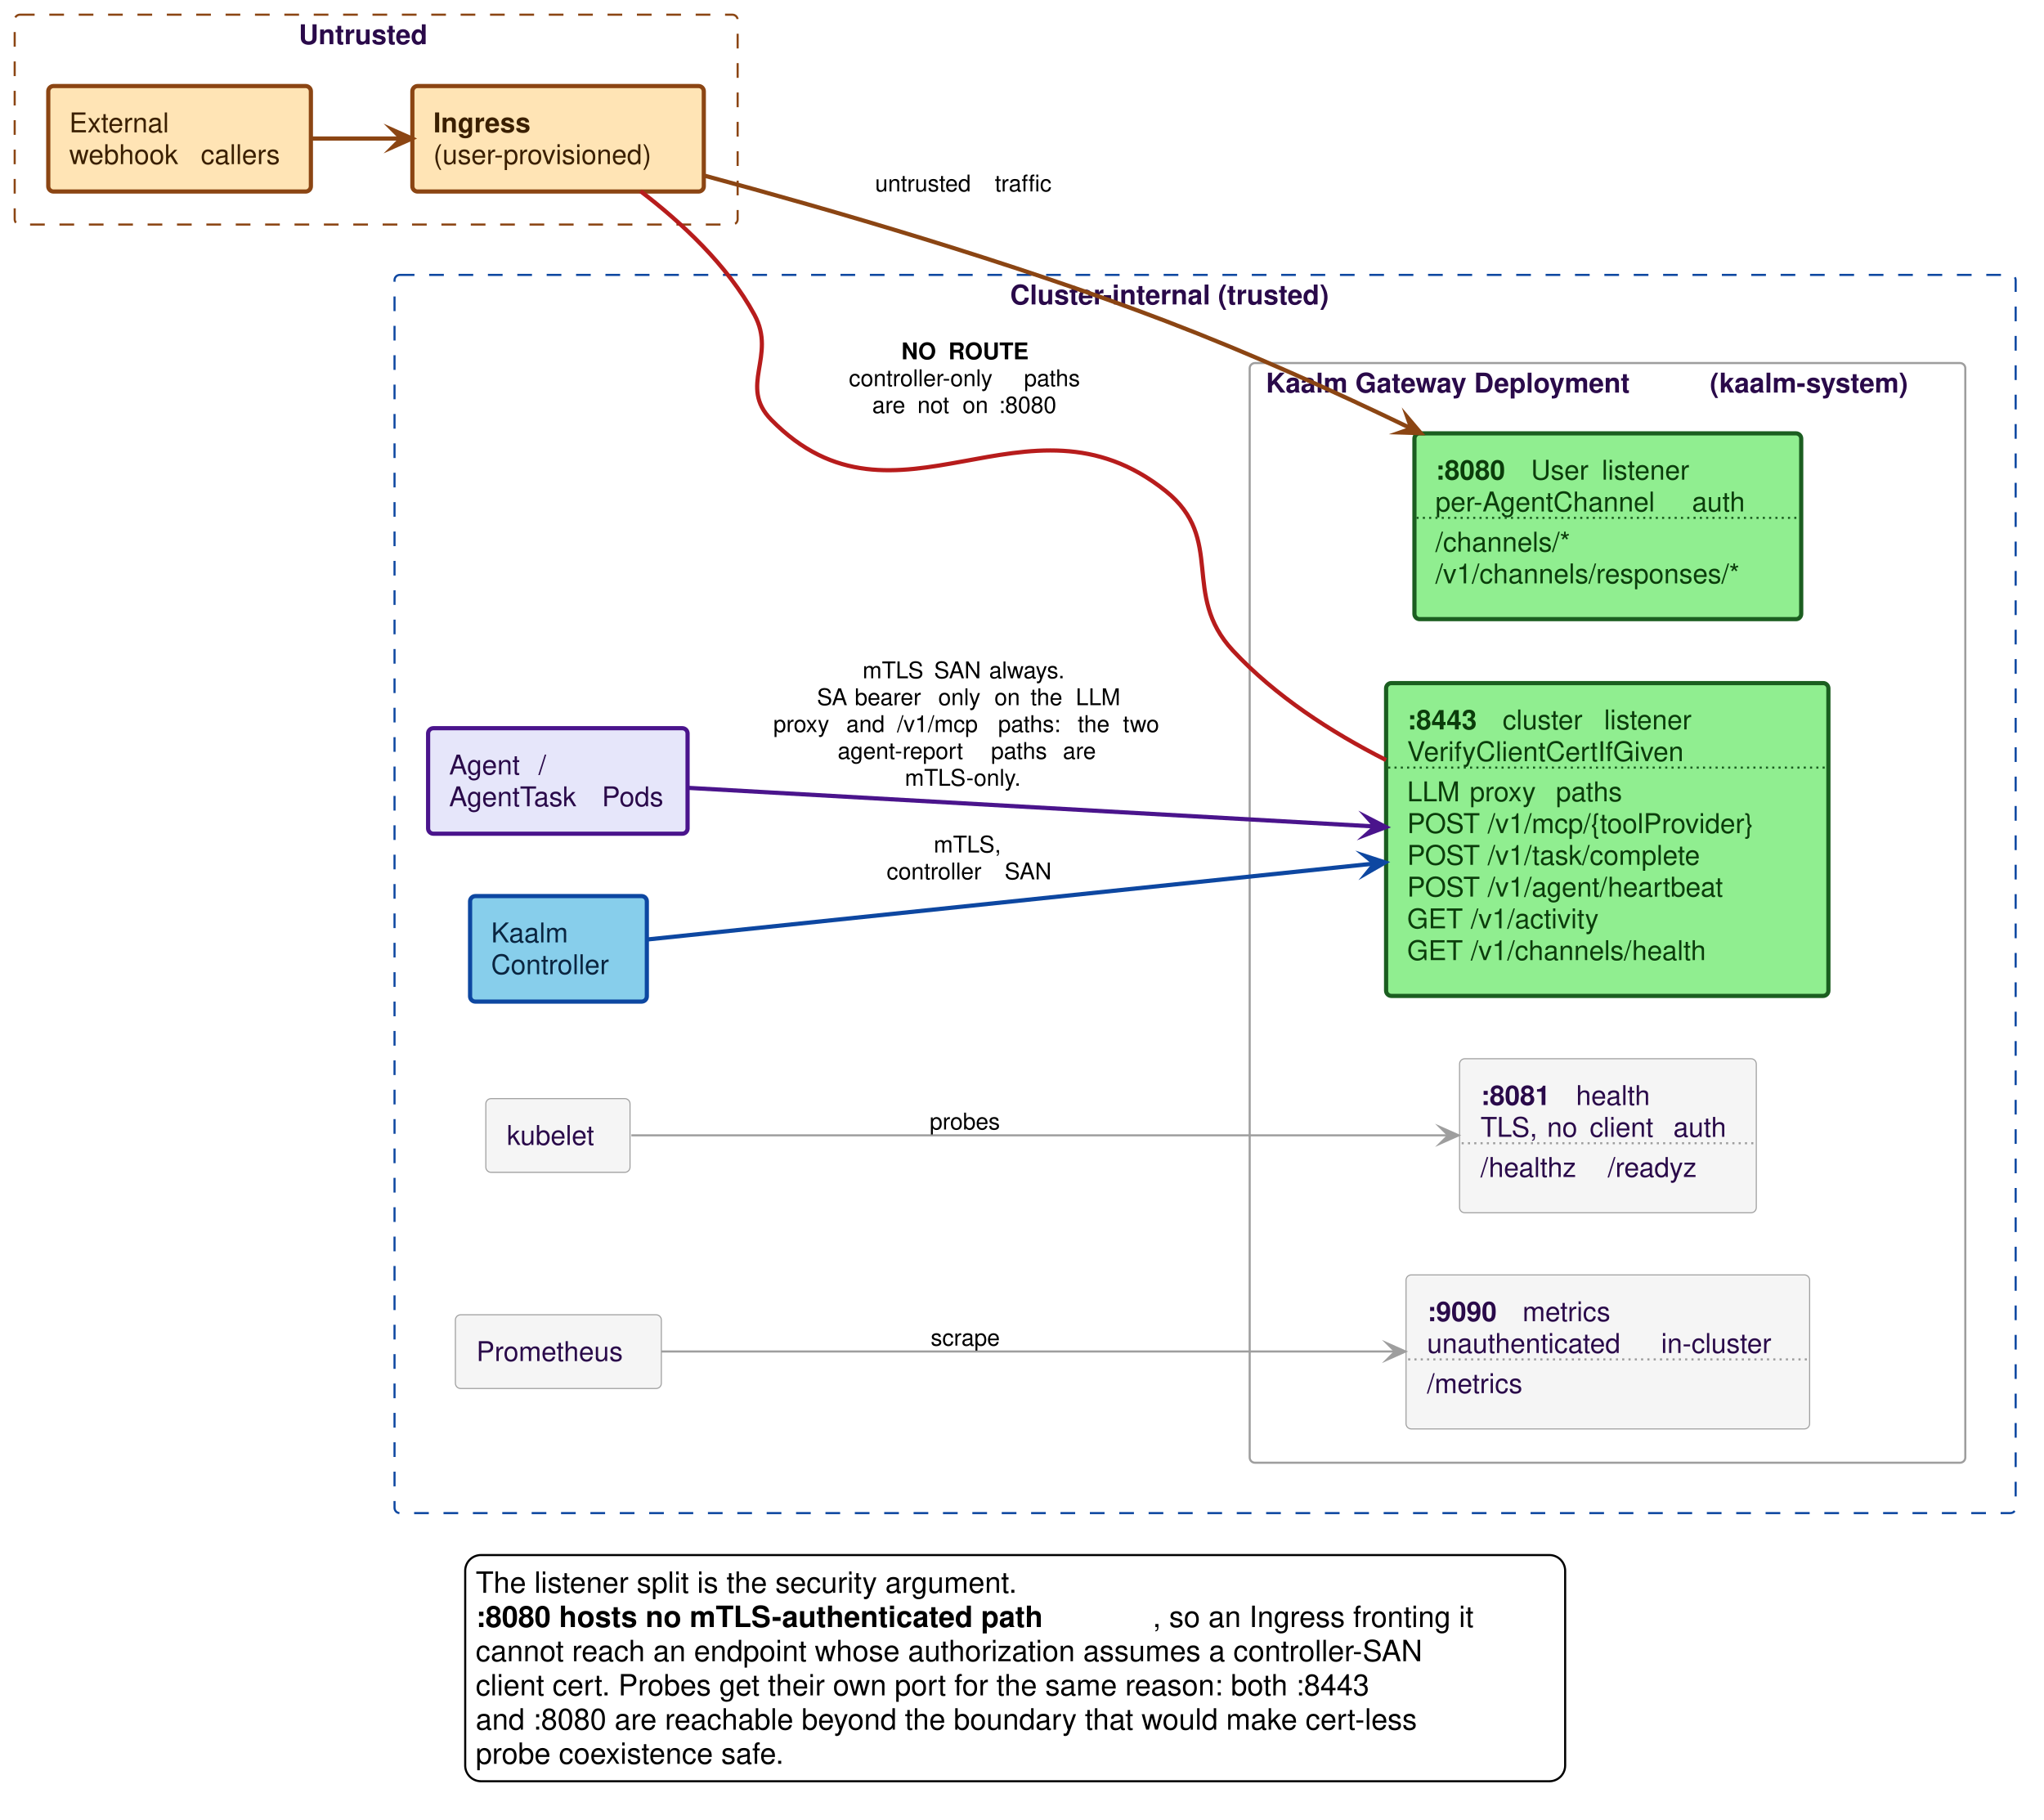
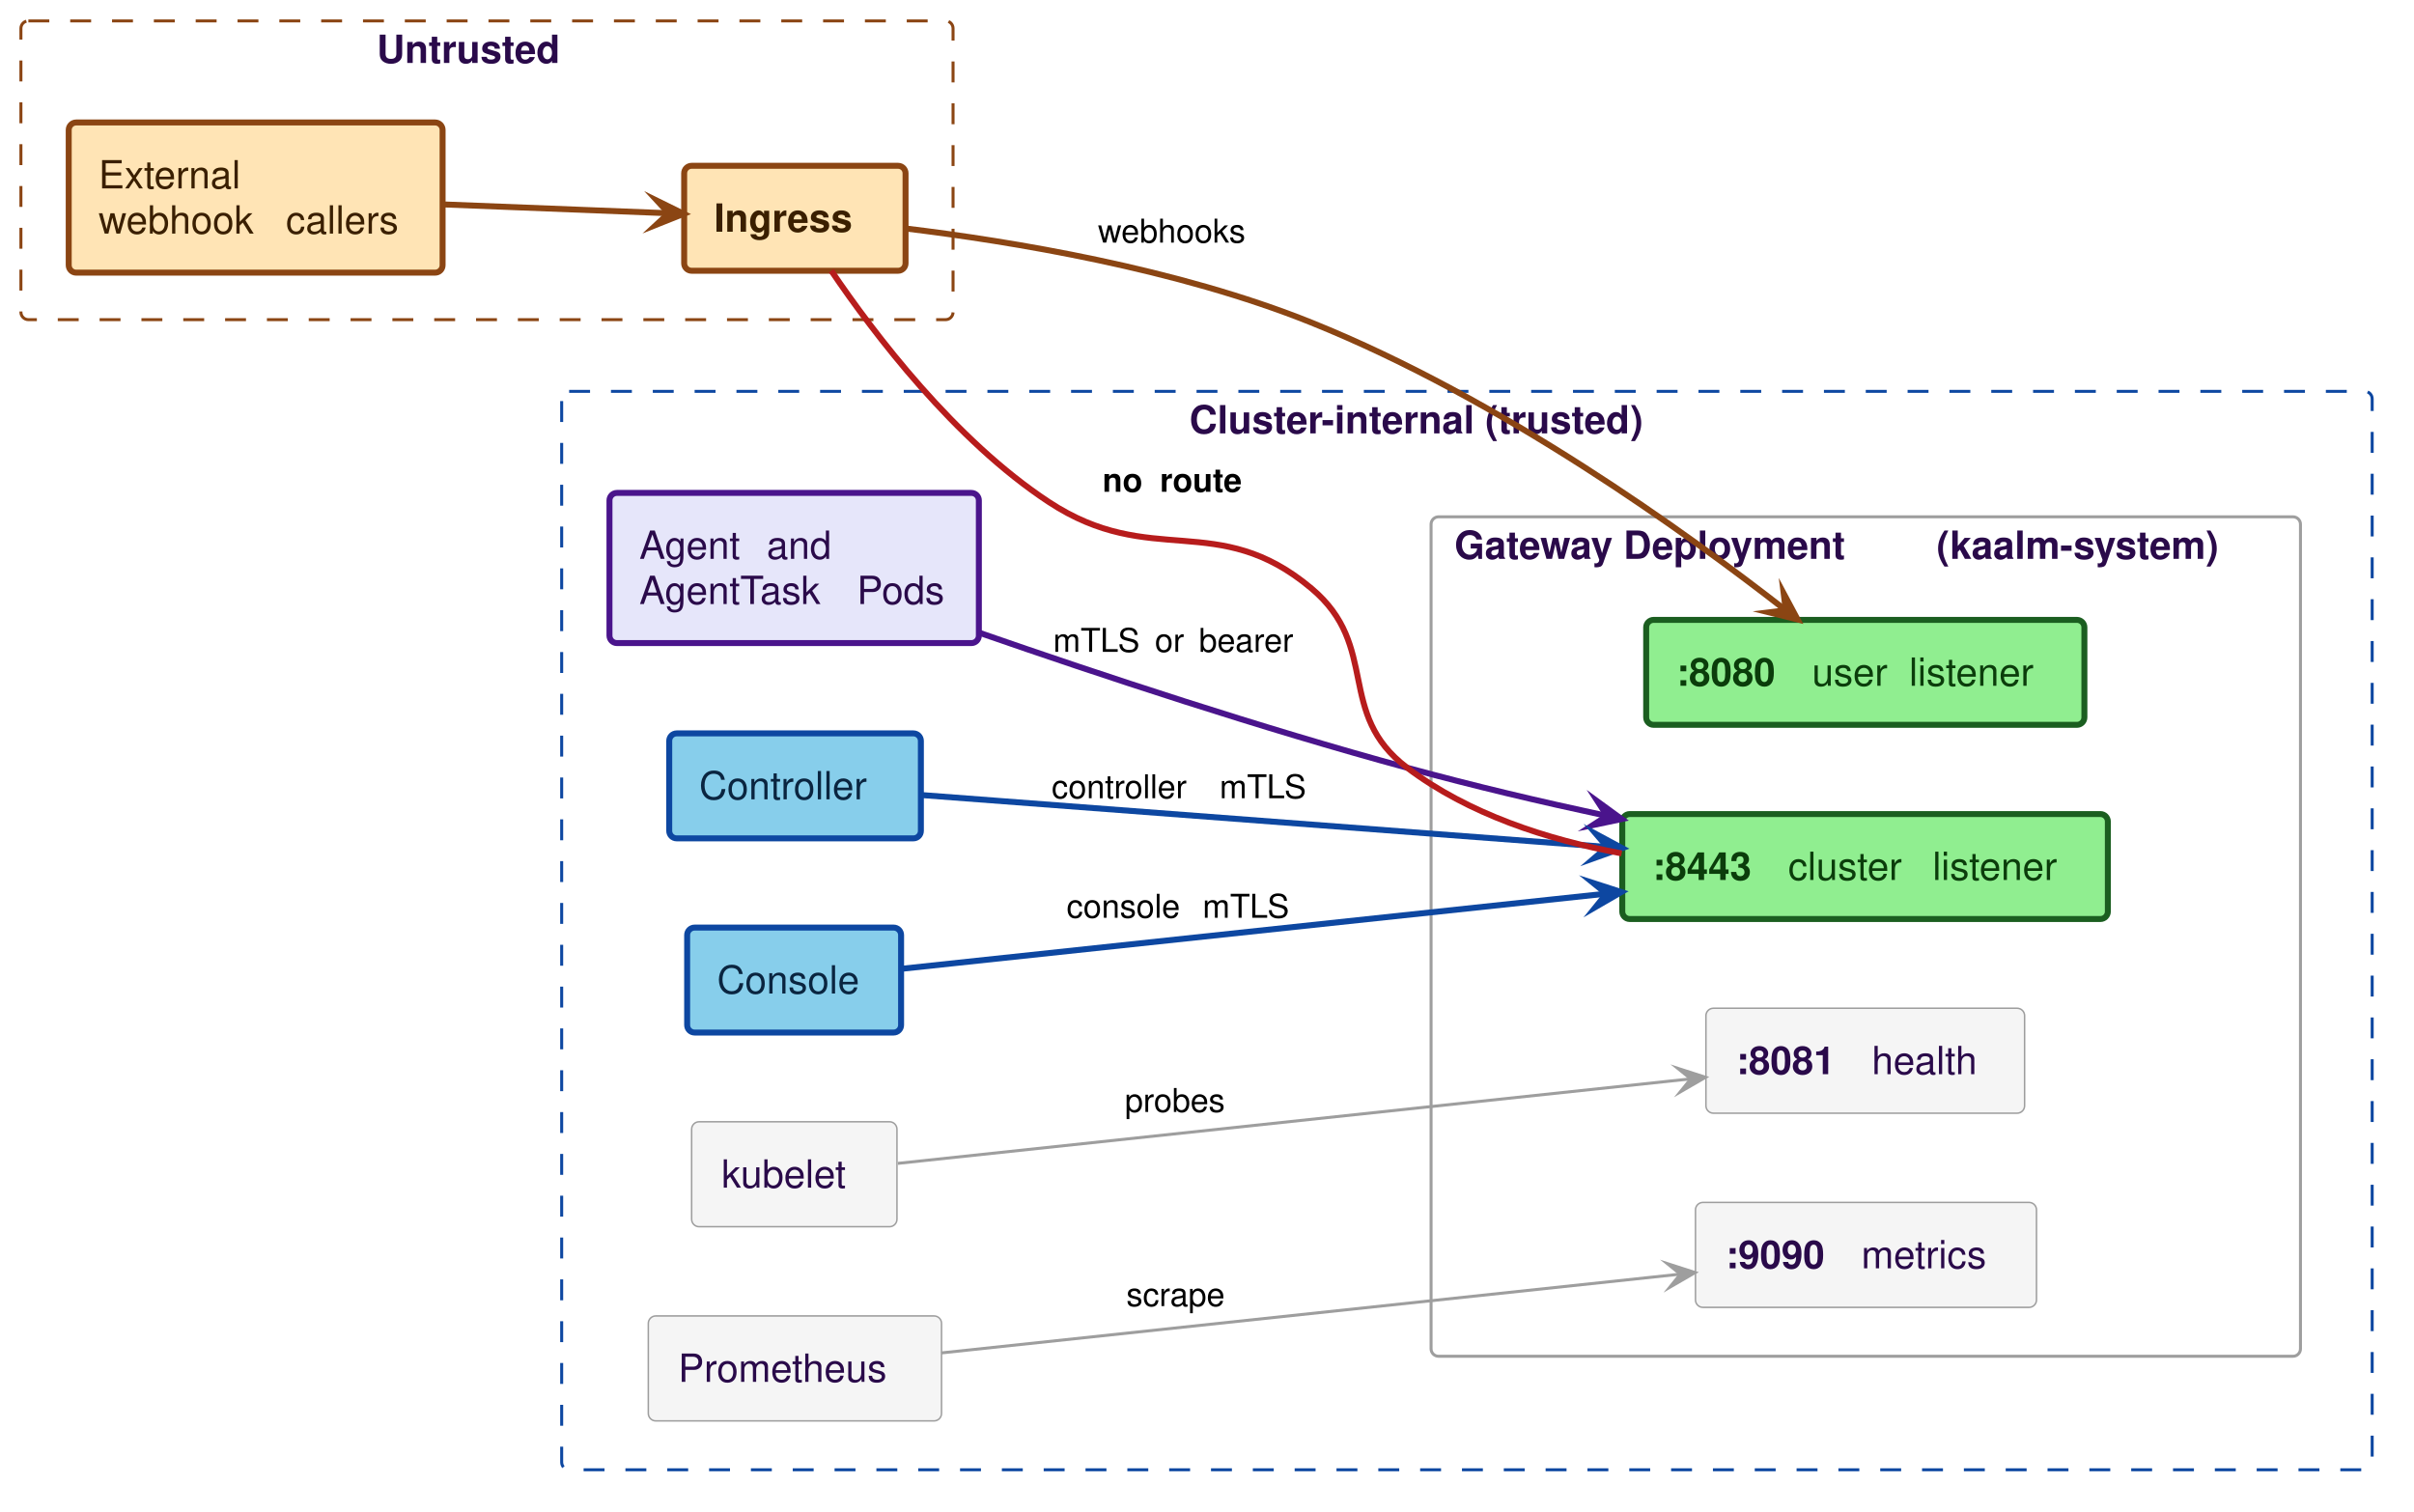
- <svg xmlns="http://www.w3.org/2000/svg" contentStyleType="text/css" data-diagram-type="DESCRIPTION" height="867px" preserveAspectRatio="none" style="width:974px;height:867px;" version="1.1" viewBox="0 0 974 867" width="974px" zoomAndPan="magnify">
+ <svg xmlns="http://www.w3.org/2000/svg" contentStyleType="text/css" data-diagram-type="DESCRIPTION" height="506px" preserveAspectRatio="none" style="width:808px;height:506px;" version="1.1" viewBox="0 0 808 506" width="808px" zoomAndPan="magnify">
  <defs />
  <g>
-     <g class="cluster" data-qualified-name="untrusted" data-source-line="6" id="ent0001">
-       <rect fill="none" height="100" rx="2.5" ry="2.5" style="stroke:#8B4513;stroke-width:1;stroke-dasharray:7,7;" width="344.5" x="7" y="7" />
-       <text fill="#2A0A4A" font-family="Helvetica" font-size="13" font-weight="700" lengthAdjust="spacing" textLength="73.766" x="142.367" y="21.067">Untrusted</text>
+     <g class="cluster" data-qualified-name="untrusted" data-source-line="7" id="ent0001">
+       <rect fill="none" height="100" rx="2.5" ry="2.5" style="stroke:#8B4513;stroke-width:1;stroke-dasharray:7,7;" width="312" x="7" y="7" />
+       <text fill="#2A0A4A" font-family="Helvetica" font-size="13" font-weight="700" lengthAdjust="spacing" textLength="73.766" x="126.117" y="21.067">Untrusted</text>
    </g>
-     <g class="cluster" data-qualified-name="trusted" data-source-line="11" id="ent0004">
-       <rect fill="none" height="590" rx="2.5" ry="2.5" style="stroke:#0D47A1;stroke-width:1;stroke-dasharray:7,7;" width="772.5" x="188" y="131" />
-       <text fill="#2A0A4A" font-family="Helvetica" font-size="13" font-weight="700" lengthAdjust="spacing" textLength="185.828" x="481.336" y="145.067">Cluster-internal (trusted)</text>
+     <g class="cluster" data-qualified-name="trusted" data-source-line="12" id="ent0004">
+       <rect fill="none" height="361" rx="2.5" ry="2.5" style="stroke:#0D47A1;stroke-width:1;stroke-dasharray:7,7;" width="606" x="188" y="131" />
+       <text fill="#2A0A4A" font-family="Helvetica" font-size="13" font-weight="700" lengthAdjust="spacing" textLength="185.828" x="398.086" y="145.067">Cluster-internal (trusted)</text>
    </g>
-     <g class="cluster" data-qualified-name="trusted.gw" data-source-line="18" id="ent0009">
-       <rect fill="none" height="524" rx="2.5" ry="2.5" style="stroke:#9E9E9E;stroke-width:1;" width="341" x="595.5" y="173" />
-       <text fill="#2A0A4A" font-family="Helvetica" font-size="13" font-weight="700" lengthAdjust="spacing" textLength="207.01" x="603.233" y="187.067">Kaalm Gateway Deployment</text>
-       <text fill="#2A0A4A" font-family="Helvetica" font-size="13" font-weight="700" lengthAdjust="spacing" textLength="113.998" x="814.769" y="187.067">(kaalm-system)</text>
+     <g class="cluster" data-qualified-name="trusted.gw" data-source-line="19" id="ent0010">
+       <rect fill="none" height="281" rx="2.5" ry="2.5" style="stroke:#9E9E9E;stroke-width:1;" width="291" x="479" y="173" />
+       <text fill="#2A0A4A" font-family="Helvetica" font-size="13" font-weight="700" lengthAdjust="spacing" textLength="156.863" x="486.807" y="187.067">Gateway Deployment</text>
+       <text fill="#2A0A4A" font-family="Helvetica" font-size="13" font-weight="700" lengthAdjust="spacing" textLength="113.998" x="648.196" y="187.067">(kaalm-system)</text>
    </g>
-     <g class="entity" data-qualified-name="untrusted.ext" data-source-line="7" id="ent0002">
+     <g class="entity" data-qualified-name="untrusted.ext" data-source-line="8" id="ent0002">
      <rect fill="#FFE4B5" height="50.266" rx="2.5" ry="2.5" style="stroke:#8B4513;stroke-width:2;" width="125.143" x="23" y="41" />
      <text fill="#3A1F00" font-family="Helvetica" font-size="13" lengthAdjust="spacing" textLength="54.165" x="33" y="63.067">External</text>
      <text fill="#3A1F00" font-family="Helvetica" font-size="13" lengthAdjust="spacing" textLength="58.557" x="33" y="78.2">webhook</text>
      <text fill="#3A1F00" font-family="Helvetica" font-size="13" lengthAdjust="spacing" textLength="4.132" x="91.557" y="78.2"> </text>
      <text fill="#3A1F00" font-family="Helvetica" font-size="13" lengthAdjust="spacing" textLength="42.453" x="95.689" y="78.2">callers</text>
    </g>
-     <g class="entity" data-qualified-name="untrusted.ing" data-source-line="8" id="ent0003">
-       <rect fill="#FFE4B5" height="50.266" rx="2.5" ry="2.5" style="stroke:#8B4513;stroke-width:2;" width="138.873" x="196.5" y="41" />
-       <text fill="#3A1F00" font-family="Helvetica" font-size="13" font-weight="700" lengthAdjust="spacing" textLength="54.101" x="206.5" y="63.067">Ingress</text>
-       <text fill="#3A1F00" font-family="Helvetica" font-size="13" lengthAdjust="spacing" textLength="118.873" x="206.5" y="78.2">(user-provisioned)</text>
+     <g class="entity" data-qualified-name="untrusted.ing" data-source-line="9" id="ent0003">
+       <rect fill="#FFE4B5" height="35.133" rx="2.5" ry="2.5" style="stroke:#8B4513;stroke-width:2;" width="74.101" x="229" y="55.5" />
+       <text fill="#3A1F00" font-family="Helvetica" font-size="13" font-weight="700" lengthAdjust="spacing" textLength="54.101" x="239" y="77.567">Ingress</text>
    </g>
    <g class="entity" data-qualified-name="trusted.pods" data-source-line="13" id="ent0005">
-       <rect fill="#E6E6FA" height="50.266" rx="2.5" ry="2.5" style="stroke:#4A148C;stroke-width:2;" width="123.638" x="204" y="347" />
-       <text fill="#2A0A4A" font-family="Helvetica" font-size="13" lengthAdjust="spacing" textLength="38.48" x="214" y="369.067">Agent</text>
-       <text fill="#2A0A4A" font-family="Helvetica" font-size="13" lengthAdjust="spacing" textLength="4.132" x="252.48" y="369.067"> </text>
-       <text fill="#2A0A4A" font-family="Helvetica" font-size="13" lengthAdjust="spacing" textLength="4.38" x="256.612" y="369.067">/</text>
-       <text fill="#2A0A4A" font-family="Helvetica" font-size="13" lengthAdjust="spacing" textLength="68.688" x="214" y="384.2">AgentTask</text>
-       <text fill="#2A0A4A" font-family="Helvetica" font-size="13" lengthAdjust="spacing" textLength="4.132" x="282.688" y="384.2"> </text>
-       <text fill="#2A0A4A" font-family="Helvetica" font-size="13" lengthAdjust="spacing" textLength="30.818" x="286.82" y="384.2">Pods</text>
+       <rect fill="#E6E6FA" height="50.266" rx="2.5" ry="2.5" style="stroke:#4A148C;stroke-width:2;" width="123.638" x="204" y="165" />
+       <text fill="#2A0A4A" font-family="Helvetica" font-size="13" lengthAdjust="spacing" textLength="38.48" x="214" y="187.067">Agent</text>
+       <text fill="#2A0A4A" font-family="Helvetica" font-size="13" lengthAdjust="spacing" textLength="4.132" x="252.48" y="187.067"> </text>
+       <text fill="#2A0A4A" font-family="Helvetica" font-size="13" lengthAdjust="spacing" textLength="24.457" x="256.612" y="187.067">and</text>
+       <text fill="#2A0A4A" font-family="Helvetica" font-size="13" lengthAdjust="spacing" textLength="68.688" x="214" y="202.2">AgentTask</text>
+       <text fill="#2A0A4A" font-family="Helvetica" font-size="13" lengthAdjust="spacing" textLength="4.132" x="282.688" y="202.2"> </text>
+       <text fill="#2A0A4A" font-family="Helvetica" font-size="13" lengthAdjust="spacing" textLength="30.818" x="286.82" y="202.2">Pods</text>
    </g>
    <g class="entity" data-qualified-name="trusted.ctrl" data-source-line="14" id="ent0006">
-       <rect fill="#87CEEB" height="50.266" rx="2.5" ry="2.5" style="stroke:#0D47A1;stroke-width:2;" width="84.232" x="224" y="427" />
-       <text fill="#0A2540" font-family="Helvetica" font-size="13" lengthAdjust="spacing" textLength="40.733" x="234" y="449.067">Kaalm</text>
-       <text fill="#0A2540" font-family="Helvetica" font-size="13" lengthAdjust="spacing" textLength="64.232" x="234" y="464.2">Controller</text>
+       <rect fill="#87CEEB" height="35.133" rx="2.5" ry="2.5" style="stroke:#0D47A1;stroke-width:2;" width="84.232" x="224" y="245.5" />
+       <text fill="#0A2540" font-family="Helvetica" font-size="13" lengthAdjust="spacing" textLength="64.232" x="234" y="267.567">Controller</text>
    </g>
-     <g class="entity" data-qualified-name="trusted.kubelet" data-source-line="15" id="ent0007">
-       <rect fill="#F5F5F5" height="35.133" rx="2.5" ry="2.5" style="stroke:#9E9E9E;stroke-width:0.5;" width="68.725" x="231.5" y="523.5" />
-       <text fill="#2A0A4A" font-family="Helvetica" font-size="13" lengthAdjust="spacing" textLength="48.725" x="241.5" y="545.567">kubelet</text>
+     <g class="entity" data-qualified-name="trusted.console" data-source-line="15" id="ent0007">
+       <rect fill="#87CEEB" height="35.133" rx="2.5" ry="2.5" style="stroke:#0D47A1;stroke-width:2;" width="71.606" x="230" y="310.5" />
+       <text fill="#0A2540" font-family="Helvetica" font-size="13" lengthAdjust="spacing" textLength="51.606" x="240" y="332.567">Console</text>
    </g>
-     <g class="entity" data-qualified-name="trusted.prom" data-source-line="16" id="ent0008">
-       <rect fill="#F5F5F5" height="35.133" rx="2.5" ry="2.5" style="stroke:#9E9E9E;stroke-width:0.5;" width="98.146" x="217" y="626.5" />
-       <text fill="#2A0A4A" font-family="Helvetica" font-size="13" lengthAdjust="spacing" textLength="78.146" x="227" y="648.567">Prometheus</text>
+     <g class="entity" data-qualified-name="trusted.kubelet" data-source-line="16" id="ent0008">
+       <rect fill="#F5F5F5" height="35.133" rx="2.5" ry="2.5" style="stroke:#9E9E9E;stroke-width:0.5;" width="68.725" x="231.5" y="375.5" />
+       <text fill="#2A0A4A" font-family="Helvetica" font-size="13" lengthAdjust="spacing" textLength="48.725" x="241.5" y="397.567">kubelet</text>
    </g>
-     <g class="entity" data-qualified-name="trusted.gw.p8443" data-source-line="19" id="ent0010">
-       <rect fill="#90EE90" height="149.062" rx="2.5" ry="2.5" style="stroke:#1B5E20;stroke-width:2;" width="210.76" x="660.5" y="325.5" />
-       <text fill="#0B3D0B" font-family="Helvetica" font-size="13" font-weight="700" lengthAdjust="spacing" textLength="41.38" x="670.5" y="347.567">:8443</text>
-       <text fill="#0B3D0B" font-family="Helvetica" font-size="13" lengthAdjust="spacing" textLength="4.132" x="711.88" y="347.567"> </text>
-       <text fill="#0B3D0B" font-family="Helvetica" font-size="13" lengthAdjust="spacing" textLength="44.211" x="716.013" y="347.567">cluster</text>
-       <text fill="#0B3D0B" font-family="Helvetica" font-size="13" lengthAdjust="spacing" textLength="4.132" x="760.224" y="347.567"> </text>
-       <text fill="#0B3D0B" font-family="Helvetica" font-size="13" lengthAdjust="spacing" textLength="48.674" x="764.356" y="347.567">listener</text>
-       <text fill="#0B3D0B" font-family="Helvetica" font-size="13" lengthAdjust="spacing" textLength="149.297" x="670.5" y="362.7">VerifyClientCertIfGiven</text>
-       <line style="stroke:#1B5E20;stroke-width:1;stroke-dasharray:1,2;" x1="661.5" x2="870.26" y1="365.766" y2="365.766" />
-       <text fill="#0B3D0B" font-family="Helvetica" font-size="13" lengthAdjust="spacing" textLength="25.702" x="670.5" y="381.832">LLM</text>
-       <text fill="#0B3D0B" font-family="Helvetica" font-size="13" lengthAdjust="spacing" textLength="4.132" x="696.202" y="381.832"> </text>
-       <text fill="#0B3D0B" font-family="Helvetica" font-size="13" lengthAdjust="spacing" textLength="36.937" x="700.334" y="381.832">proxy</text>
-       <text fill="#0B3D0B" font-family="Helvetica" font-size="13" lengthAdjust="spacing" textLength="4.132" x="737.271" y="381.832"> </text>
-       <text fill="#0B3D0B" font-family="Helvetica" font-size="13" lengthAdjust="spacing" textLength="36.328" x="741.403" y="381.832">paths</text>
-       <text fill="#0B3D0B" font-family="Helvetica" font-size="13" lengthAdjust="spacing" textLength="34.265" x="670.5" y="396.965">POST</text>
-       <text fill="#0B3D0B" font-family="Helvetica" font-size="13" lengthAdjust="spacing" textLength="4.132" x="704.765" y="396.965"> </text>
-       <text fill="#0B3D0B" font-family="Helvetica" font-size="13" lengthAdjust="spacing" textLength="152.363" x="708.897" y="396.965">/v1/mcp/{toolProvider}</text>
-       <text fill="#0B3D0B" font-family="Helvetica" font-size="13" lengthAdjust="spacing" textLength="34.265" x="670.5" y="412.098">POST</text>
-       <text fill="#0B3D0B" font-family="Helvetica" font-size="13" lengthAdjust="spacing" textLength="4.132" x="704.765" y="412.098"> </text>
-       <text fill="#0B3D0B" font-family="Helvetica" font-size="13" lengthAdjust="spacing" textLength="117.19" x="708.897" y="412.098">/v1/task/complete</text>
-       <text fill="#0B3D0B" font-family="Helvetica" font-size="13" lengthAdjust="spacing" textLength="34.265" x="670.5" y="427.231">POST</text>
-       <text fill="#0B3D0B" font-family="Helvetica" font-size="13" lengthAdjust="spacing" textLength="4.132" x="704.765" y="427.231"> </text>
-       <text fill="#0B3D0B" font-family="Helvetica" font-size="13" lengthAdjust="spacing" textLength="130.616" x="708.897" y="427.231">/v1/agent/heartbeat</text>
-       <text fill="#0B3D0B" font-family="Helvetica" font-size="13" lengthAdjust="spacing" textLength="26.229" x="670.5" y="442.364">GET</text>
-       <text fill="#0B3D0B" font-family="Helvetica" font-size="13" lengthAdjust="spacing" textLength="4.132" x="696.729" y="442.364"> </text>
-       <text fill="#0B3D0B" font-family="Helvetica" font-size="13" lengthAdjust="spacing" textLength="72.643" x="700.861" y="442.364">/v1/activity</text>
-       <text fill="#0B3D0B" font-family="Helvetica" font-size="13" lengthAdjust="spacing" textLength="26.229" x="670.5" y="457.497">GET</text>
-       <text fill="#0B3D0B" font-family="Helvetica" font-size="13" lengthAdjust="spacing" textLength="4.132" x="696.729" y="457.497"> </text>
-       <text fill="#0B3D0B" font-family="Helvetica" font-size="13" lengthAdjust="spacing" textLength="128.47" x="700.861" y="457.497">/v1/channels/health</text>
+     <g class="entity" data-qualified-name="trusted.prom" data-source-line="17" id="ent0009">
+       <rect fill="#F5F5F5" height="35.133" rx="2.5" ry="2.5" style="stroke:#9E9E9E;stroke-width:0.5;" width="98.146" x="217" y="440.5" />
+       <text fill="#2A0A4A" font-family="Helvetica" font-size="13" lengthAdjust="spacing" textLength="78.146" x="227" y="462.567">Prometheus</text>
    </g>
    <g class="entity" data-qualified-name="trusted.gw.p8080" data-source-line="20" id="ent0011">
-       <rect fill="#90EE90" height="88.531" rx="2.5" ry="2.5" style="stroke:#1B5E20;stroke-width:2;" width="184.303" x="674" y="206.5" />
-       <text fill="#0B3D0B" font-family="Helvetica" font-size="13" font-weight="700" lengthAdjust="spacing" textLength="41.38" x="684" y="228.567">:8080</text>
-       <text fill="#0B3D0B" font-family="Helvetica" font-size="13" lengthAdjust="spacing" textLength="4.132" x="725.38" y="228.567"> </text>
-       <text fill="#0B3D0B" font-family="Helvetica" font-size="13" lengthAdjust="spacing" textLength="29.631" x="729.513" y="228.567">User</text>
-       <text fill="#0B3D0B" font-family="Helvetica" font-size="13" lengthAdjust="spacing" textLength="4.132" x="759.144" y="228.567"> </text>
-       <text fill="#0B3D0B" font-family="Helvetica" font-size="13" lengthAdjust="spacing" textLength="48.674" x="763.276" y="228.567">listener</text>
-       <text fill="#0B3D0B" font-family="Helvetica" font-size="13" lengthAdjust="spacing" textLength="118.136" x="684" y="243.7">per-AgentChannel</text>
-       <text fill="#0B3D0B" font-family="Helvetica" font-size="13" lengthAdjust="spacing" textLength="4.132" x="802.136" y="243.7"> </text>
-       <text fill="#0B3D0B" font-family="Helvetica" font-size="13" lengthAdjust="spacing" textLength="29.542" x="806.269" y="243.7">auth</text>
-       <line style="stroke:#1B5E20;stroke-width:1;stroke-dasharray:1,2;" x1="675" x2="857.303" y1="246.766" y2="246.766" />
-       <text fill="#0B3D0B" font-family="Helvetica" font-size="13" lengthAdjust="spacing" textLength="73.474" x="684" y="262.832">/channels/*</text>
-       <text fill="#0B3D0B" font-family="Helvetica" font-size="13" lengthAdjust="spacing" textLength="164.303" x="684" y="277.965">/v1/channels/responses/*</text>
+       <rect fill="#90EE90" height="35.133" rx="2.5" ry="2.5" style="stroke:#1B5E20;stroke-width:2;" width="146.674" x="551" y="207.5" />
+       <text fill="#0B3D0B" font-family="Helvetica" font-size="13" font-weight="700" lengthAdjust="spacing" textLength="41.38" x="561" y="229.567">:8080</text>
+       <text fill="#0B3D0B" font-family="Helvetica" font-size="13" lengthAdjust="spacing" textLength="4.132" x="602.38" y="229.567"> </text>
+       <text fill="#0B3D0B" font-family="Helvetica" font-size="13" lengthAdjust="spacing" textLength="28.355" x="606.513" y="229.567">user</text>
+       <text fill="#0B3D0B" font-family="Helvetica" font-size="13" lengthAdjust="spacing" textLength="4.132" x="634.868" y="229.567"> </text>
+       <text fill="#0B3D0B" font-family="Helvetica" font-size="13" lengthAdjust="spacing" textLength="48.674" x="639" y="229.567">listener</text>
    </g>
-     <g class="entity" data-qualified-name="trusted.gw.p8081" data-source-line="21" id="ent0012">
-       <rect fill="#F5F5F5" height="73.398" rx="2.5" ry="2.5" style="stroke:#9E9E9E;stroke-width:0.5;" width="141.405" x="695.5" y="504.5" />
-       <text fill="#2A0A4A" font-family="Helvetica" font-size="13" font-weight="700" lengthAdjust="spacing" textLength="41.38" x="705.5" y="526.567">:8081</text>
-       <text fill="#2A0A4A" font-family="Helvetica" font-size="13" lengthAdjust="spacing" textLength="4.132" x="746.88" y="526.567"> </text>
-       <text fill="#2A0A4A" font-family="Helvetica" font-size="13" lengthAdjust="spacing" textLength="41.152" x="751.013" y="526.567">health</text>
-       <text fill="#2A0A4A" font-family="Helvetica" font-size="13" lengthAdjust="spacing" textLength="27.568" x="705.5" y="541.7">TLS,</text>
-       <text fill="#2A0A4A" font-family="Helvetica" font-size="13" lengthAdjust="spacing" textLength="4.132" x="733.068" y="541.7"> </text>
-       <text fill="#2A0A4A" font-family="Helvetica" font-size="13" lengthAdjust="spacing" textLength="16.193" x="737.2" y="541.7">no</text>
-       <text fill="#2A0A4A" font-family="Helvetica" font-size="13" lengthAdjust="spacing" textLength="4.132" x="753.393" y="541.7"> </text>
-       <text fill="#2A0A4A" font-family="Helvetica" font-size="13" lengthAdjust="spacing" textLength="35.706" x="757.525" y="541.7">client</text>
-       <text fill="#2A0A4A" font-family="Helvetica" font-size="13" lengthAdjust="spacing" textLength="4.132" x="793.231" y="541.7"> </text>
-       <text fill="#2A0A4A" font-family="Helvetica" font-size="13" lengthAdjust="spacing" textLength="29.542" x="797.363" y="541.7">auth</text>
-       <line style="stroke:#9E9E9E;stroke-width:1;stroke-dasharray:1,2;" x1="696.5" x2="835.905" y1="544.766" y2="544.766" />
-       <text fill="#2A0A4A" font-family="Helvetica" font-size="13" lengthAdjust="spacing" textLength="52.355" x="705.5" y="560.832">/healthz</text>
-       <text fill="#2A0A4A" font-family="Helvetica" font-size="13" lengthAdjust="spacing" textLength="8.265" x="757.856" y="560.832">  </text>
-       <text fill="#2A0A4A" font-family="Helvetica" font-size="13" lengthAdjust="spacing" textLength="48.458" x="766.12" y="560.832">/readyz</text>
+     <g class="entity" data-qualified-name="trusted.gw.p8443" data-source-line="21" id="ent0012">
+       <rect fill="#90EE90" height="35.133" rx="2.5" ry="2.5" style="stroke:#1B5E20;stroke-width:2;" width="162.53" x="543" y="272.5" />
+       <text fill="#0B3D0B" font-family="Helvetica" font-size="13" font-weight="700" lengthAdjust="spacing" textLength="41.38" x="553" y="294.567">:8443</text>
+       <text fill="#0B3D0B" font-family="Helvetica" font-size="13" lengthAdjust="spacing" textLength="4.132" x="594.38" y="294.567"> </text>
+       <text fill="#0B3D0B" font-family="Helvetica" font-size="13" lengthAdjust="spacing" textLength="44.211" x="598.513" y="294.567">cluster</text>
+       <text fill="#0B3D0B" font-family="Helvetica" font-size="13" lengthAdjust="spacing" textLength="4.132" x="642.724" y="294.567"> </text>
+       <text fill="#0B3D0B" font-family="Helvetica" font-size="13" lengthAdjust="spacing" textLength="48.674" x="646.856" y="294.567">listener</text>
    </g>
-     <g class="entity" data-qualified-name="trusted.gw.p9090" data-source-line="22" id="ent0013">
-       <rect fill="#F5F5F5" height="73.398" rx="2.5" ry="2.5" style="stroke:#9E9E9E;stroke-width:0.5;" width="192.314" x="670" y="607.5" />
-       <text fill="#2A0A4A" font-family="Helvetica" font-size="13" font-weight="700" lengthAdjust="spacing" textLength="41.38" x="680" y="629.567">:9090</text>
-       <text fill="#2A0A4A" font-family="Helvetica" font-size="13" lengthAdjust="spacing" textLength="4.132" x="721.38" y="629.567"> </text>
-       <text fill="#2A0A4A" font-family="Helvetica" font-size="13" lengthAdjust="spacing" textLength="48.636" x="725.513" y="629.567">metrics</text>
-       <text fill="#2A0A4A" font-family="Helvetica" font-size="13" lengthAdjust="spacing" textLength="107.428" x="680" y="644.7">unauthenticated</text>
-       <text fill="#2A0A4A" font-family="Helvetica" font-size="13" lengthAdjust="spacing" textLength="4.132" x="787.428" y="644.7"> </text>
-       <text fill="#2A0A4A" font-family="Helvetica" font-size="13" lengthAdjust="spacing" textLength="60.753" x="791.56" y="644.7">in-cluster</text>
-       <line style="stroke:#9E9E9E;stroke-width:1;stroke-dasharray:1,2;" x1="671" x2="861.313" y1="647.766" y2="647.766" />
-       <text fill="#2A0A4A" font-family="Helvetica" font-size="13" lengthAdjust="spacing" textLength="53.016" x="680" y="663.832">/metrics</text>
+     <g class="entity" data-qualified-name="trusted.gw.p8081" data-source-line="22" id="ent0013">
+       <rect fill="#F5F5F5" height="35.133" rx="2.5" ry="2.5" style="stroke:#9E9E9E;stroke-width:0.5;" width="106.665" x="571" y="337.5" />
+       <text fill="#2A0A4A" font-family="Helvetica" font-size="13" font-weight="700" lengthAdjust="spacing" textLength="41.38" x="581" y="359.567">:8081</text>
+       <text fill="#2A0A4A" font-family="Helvetica" font-size="13" lengthAdjust="spacing" textLength="4.132" x="622.38" y="359.567"> </text>
+       <text fill="#2A0A4A" font-family="Helvetica" font-size="13" lengthAdjust="spacing" textLength="41.152" x="626.513" y="359.567">health</text>
    </g>
-     <g class="link" data-entity-1="ent0002" data-entity-2="ent0003" data-link-type="dependency" data-source-line="26" id="lnk14">
-       <path d="M148.18,66 C163.7,66 175.45,66 191.29,66" fill="none" id="ext-to-ing" style="stroke:#8B4513;stroke-width:2;" />
-       <polygon fill="#8B4513" points="196.29,66,187.29,62,191.29,66,187.29,70,196.29,66" style="stroke:#8B4513;stroke-width:2;stroke-linejoin:miter;stroke-miterlimit:10;" />
+     <g class="entity" data-qualified-name="trusted.gw.p9090" data-source-line="23" id="ent0014">
+       <rect fill="#F5F5F5" height="35.133" rx="2.5" ry="2.5" style="stroke:#9E9E9E;stroke-width:0.5;" width="114.148" x="567.5" y="402.5" />
+       <text fill="#2A0A4A" font-family="Helvetica" font-size="13" font-weight="700" lengthAdjust="spacing" textLength="41.38" x="577.5" y="424.567">:9090</text>
+       <text fill="#2A0A4A" font-family="Helvetica" font-size="13" lengthAdjust="spacing" textLength="4.132" x="618.88" y="424.567"> </text>
+       <text fill="#2A0A4A" font-family="Helvetica" font-size="13" lengthAdjust="spacing" textLength="48.636" x="623.013" y="424.567">metrics</text>
    </g>
-     <g class="link" data-entity-1="ent0003" data-entity-2="ent0011" data-link-type="dependency" data-source-line="27" id="lnk15">
-       <path d="M335.55,83.66 C394.6,99.59 481.71,124.79 555.5,153 C596.19,168.56 635.527,186.357 672.527,204.216" fill="none" id="ing-to-p8080" style="stroke:#8B4513;stroke-width:2;" />
-       <polygon fill="#8B4513" points="677.03,206.39,670.664,198.875,672.527,204.216,667.186,206.08,677.03,206.39" style="stroke:#8B4513;stroke-width:2;stroke-linejoin:miter;stroke-miterlimit:10;" />
-       <text fill="#000000" font-family="Helvetica" font-size="11" lengthAdjust="spacing" textLength="53.544" x="417" y="91.21">untrusted</text>
-       <text fill="#000000" font-family="Helvetica" font-size="11" lengthAdjust="spacing" textLength="3.497" x="470.544" y="91.21"> </text>
-       <text fill="#000000" font-family="Helvetica" font-size="11" lengthAdjust="spacing" textLength="32.425" x="474.041" y="91.21">traffic</text>
+     <g class="link" data-entity-1="ent0002" data-entity-2="ent0003" data-link-type="dependency" data-source-line="27" id="lnk15">
+       <path d="M148.18,68.42 C175.09,69.47 200.704,70.473 223.834,71.383" fill="none" id="ext-to-ing" style="stroke:#8B4513;stroke-width:2;" />
+       <polygon fill="#8B4513" points="228.83,71.58,219.994,67.229,223.834,71.383,219.68,75.223,228.83,71.58" style="stroke:#8B4513;stroke-width:2;stroke-linejoin:miter;stroke-miterlimit:10;" />
    </g>
-     <g class="link" data-entity-1="ent0005" data-entity-2="ent0010" data-link-type="dependency" data-source-line="28" id="lnk16">
-       <path d="M328.06,375.43 C410.79,380.08 554.678,388.18 655.398,393.839" fill="none" id="pods-to-p8443" style="stroke:#4A148C;stroke-width:2;" />
-       <polygon fill="#4A148C" points="660.39,394.12,651.629,389.621,655.398,393.839,651.18,397.609,660.39,394.12" style="stroke:#4A148C;stroke-width:2;stroke-linejoin:miter;stroke-miterlimit:10;" />
-       <text fill="#000000" font-family="Helvetica" font-size="11" lengthAdjust="spacing" textLength="30.545" x="411.044" y="323.21">mTLS</text>
-       <text fill="#000000" font-family="Helvetica" font-size="11" lengthAdjust="spacing" textLength="3.497" x="441.59" y="323.21"> </text>
-       <text fill="#000000" font-family="Helvetica" font-size="11" lengthAdjust="spacing" textLength="22.736" x="445.086" y="323.21">SAN</text>
-       <text fill="#000000" font-family="Helvetica" font-size="11" lengthAdjust="spacing" textLength="3.497" x="467.822" y="323.21"> </text>
-       <text fill="#000000" font-family="Helvetica" font-size="11" lengthAdjust="spacing" textLength="41.272" x="471.319" y="323.21">always.</text>
-       <text fill="#000000" font-family="Helvetica" font-size="11" lengthAdjust="spacing" textLength="14.507" x="389.286" y="336.015">SA</text>
-       <text fill="#000000" font-family="Helvetica" font-size="11" lengthAdjust="spacing" textLength="3.497" x="403.793" y="336.015"> </text>
-       <text fill="#000000" font-family="Helvetica" font-size="11" lengthAdjust="spacing" textLength="36.303" x="407.29" y="336.015">bearer</text>
-       <text fill="#000000" font-family="Helvetica" font-size="11" lengthAdjust="spacing" textLength="3.497" x="443.593" y="336.015"> </text>
-       <text fill="#000000" font-family="Helvetica" font-size="11" lengthAdjust="spacing" textLength="23.268" x="447.09" y="336.015">only</text>
-       <text fill="#000000" font-family="Helvetica" font-size="11" lengthAdjust="spacing" textLength="3.497" x="470.357" y="336.015"> </text>
-       <text fill="#000000" font-family="Helvetica" font-size="11" lengthAdjust="spacing" textLength="13.702" x="473.854" y="336.015">on</text>
-       <text fill="#000000" font-family="Helvetica" font-size="11" lengthAdjust="spacing" textLength="3.497" x="487.556" y="336.015"> </text>
-       <text fill="#000000" font-family="Helvetica" font-size="11" lengthAdjust="spacing" textLength="18.052" x="491.052" y="336.015">the</text>
-       <text fill="#000000" font-family="Helvetica" font-size="11" lengthAdjust="spacing" textLength="3.497" x="509.104" y="336.015"> </text>
-       <text fill="#000000" font-family="Helvetica" font-size="11" lengthAdjust="spacing" textLength="21.748" x="512.601" y="336.015">LLM</text>
-       <text fill="#000000" font-family="Helvetica" font-size="11" lengthAdjust="spacing" textLength="31.254" x="368.5" y="348.82">proxy</text>
-       <text fill="#000000" font-family="Helvetica" font-size="11" lengthAdjust="spacing" textLength="3.497" x="399.754" y="348.82"> </text>
-       <text fill="#000000" font-family="Helvetica" font-size="11" lengthAdjust="spacing" textLength="20.695" x="403.251" y="348.82">and</text>
-       <text fill="#000000" font-family="Helvetica" font-size="11" lengthAdjust="spacing" textLength="3.497" x="423.946" y="348.82"> </text>
-       <text fill="#000000" font-family="Helvetica" font-size="11" lengthAdjust="spacing" textLength="44.666" x="427.442" y="348.82">/v1/mcp</text>
-       <text fill="#000000" font-family="Helvetica" font-size="11" lengthAdjust="spacing" textLength="3.497" x="472.108" y="348.82"> </text>
-       <text fill="#000000" font-family="Helvetica" font-size="11" lengthAdjust="spacing" textLength="34.445" x="475.605" y="348.82">paths:</text>
-       <text fill="#000000" font-family="Helvetica" font-size="11" lengthAdjust="spacing" textLength="3.497" x="510.05" y="348.82"> </text>
-       <text fill="#000000" font-family="Helvetica" font-size="11" lengthAdjust="spacing" textLength="18.052" x="513.546" y="348.82">the</text>
-       <text fill="#000000" font-family="Helvetica" font-size="11" lengthAdjust="spacing" textLength="3.497" x="531.599" y="348.82"> </text>
-       <text fill="#000000" font-family="Helvetica" font-size="11" lengthAdjust="spacing" textLength="20.04" x="535.095" y="348.82">two</text>
-       <text fill="#000000" font-family="Helvetica" font-size="11" lengthAdjust="spacing" textLength="69.582" x="399.145" y="361.625">agent-report</text>
-       <text fill="#000000" font-family="Helvetica" font-size="11" lengthAdjust="spacing" textLength="3.497" x="468.727" y="361.625"> </text>
-       <text fill="#000000" font-family="Helvetica" font-size="11" lengthAdjust="spacing" textLength="30.739" x="472.224" y="361.625">paths</text>
-       <text fill="#000000" font-family="Helvetica" font-size="11" lengthAdjust="spacing" textLength="3.497" x="502.963" y="361.625"> </text>
-       <text fill="#000000" font-family="Helvetica" font-size="11" lengthAdjust="spacing" textLength="18.031" x="506.459" y="361.625">are</text>
-       <text fill="#000000" font-family="Helvetica" font-size="11" lengthAdjust="spacing" textLength="61.279" x="431.178" y="374.429">mTLS-only.</text>
+     <g class="link" data-entity-1="ent0003" data-entity-2="ent0011" data-link-type="dependency" data-source-line="28" id="lnk16">
+       <path d="M303.01,76.47 C338.59,80.78 394.06,89.9 439,108 C502.68,133.65 564.597,178.445 597.727,204.285" fill="none" id="ing-to-p8080" style="stroke:#8B4513;stroke-width:2;" />
+       <polygon fill="#8B4513" points="601.67,207.36,597.033,198.671,597.727,204.285,592.113,204.979,601.67,207.36" style="stroke:#8B4513;stroke-width:2;stroke-linejoin:miter;stroke-miterlimit:10;" />
+       <text fill="#000000" font-family="Helvetica" font-size="11" lengthAdjust="spacing" textLength="55.279" x="367.5" y="81.21">webhooks</text>
    </g>
-     <g class="link" data-entity-1="ent0006" data-entity-2="ent0010" data-link-type="dependency" data-source-line="29" id="lnk17">
-       <path d="M308.18,447.7 C384.61,439.72 545.627,422.909 655.047,411.479" fill="none" id="ctrl-to-p8443" style="stroke:#0D47A1;stroke-width:2;" />
-       <polygon fill="#0D47A1" points="660.02,410.96,650.653,407.917,655.047,411.479,651.484,415.873,660.02,410.96" style="stroke:#0D47A1;stroke-width:2;stroke-linejoin:miter;stroke-miterlimit:10;" />
-       <text fill="#000000" font-family="Helvetica" font-size="11" lengthAdjust="spacing" textLength="34.042" x="444.954" y="406.21">mTLS,</text>
-       <text fill="#000000" font-family="Helvetica" font-size="11" lengthAdjust="spacing" textLength="52.717" x="422.5" y="419.015">controller</text>
-       <text fill="#000000" font-family="Helvetica" font-size="11" lengthAdjust="spacing" textLength="3.497" x="475.217" y="419.015"> </text>
-       <text fill="#000000" font-family="Helvetica" font-size="11" lengthAdjust="spacing" textLength="22.736" x="478.714" y="419.015">SAN</text>
+     <g class="link" data-entity-1="ent0005" data-entity-2="ent0012" data-link-type="dependency" data-source-line="29" id="lnk17">
+       <path d="M328.09,211.91 C368.36,225.9 422.43,243.81 471,257 C494.14,263.28 514.612,268.118 537.902,273.128" fill="none" id="pods-to-p8443" style="stroke:#4A148C;stroke-width:2;" />
+       <polygon fill="#4A148C" points="542.79,274.18,534.832,268.377,537.902,273.128,533.15,276.198,542.79,274.18" style="stroke:#4A148C;stroke-width:2;stroke-linejoin:miter;stroke-miterlimit:10;" />
+       <text fill="#000000" font-family="Helvetica" font-size="11" lengthAdjust="spacing" textLength="30.545" x="352.5" y="218.21">mTLS</text>
+       <text fill="#000000" font-family="Helvetica" font-size="11" lengthAdjust="spacing" textLength="3.497" x="383.045" y="218.21"> </text>
+       <text fill="#000000" font-family="Helvetica" font-size="11" lengthAdjust="spacing" textLength="11.252" x="386.542" y="218.21">or</text>
+       <text fill="#000000" font-family="Helvetica" font-size="11" lengthAdjust="spacing" textLength="3.497" x="397.794" y="218.21"> </text>
+       <text fill="#000000" font-family="Helvetica" font-size="11" lengthAdjust="spacing" textLength="36.303" x="401.291" y="218.21">bearer</text>
    </g>
-     <g class="link" data-entity-1="ent0007" data-entity-2="ent0012" data-link-type="dependency" data-source-line="30" id="lnk18">
-       <path d="M300.84,541 C381.51,541 581.5,541 690.07,541" fill="none" id="kubelet-to-p8081" style="stroke:#9E9E9E;stroke-width:1;" />
-       <polygon fill="#9E9E9E" points="695.07,541,686.07,537,690.07,541,686.07,545,695.07,541" style="stroke:#9E9E9E;stroke-width:1;stroke-linejoin:miter;stroke-miterlimit:10;" />
-       <text fill="#000000" font-family="Helvetica" font-size="11" lengthAdjust="spacing" textLength="37.716" x="443" y="538.21">probes</text>
+     <g class="link" data-entity-1="ent0006" data-entity-2="ent0012" data-link-type="dependency" data-source-line="30" id="lnk18">
+       <path d="M308.24,266.12 C365.43,270.45 465.004,277.992 537.964,283.522" fill="none" id="ctrl-to-p8443" style="stroke:#0D47A1;stroke-width:2;" />
+       <polygon fill="#0D47A1" points="542.95,283.9,534.278,279.231,537.964,283.522,533.673,287.208,542.95,283.9" style="stroke:#0D47A1;stroke-width:2;stroke-linejoin:miter;stroke-miterlimit:10;" />
+       <text fill="#000000" font-family="Helvetica" font-size="11" lengthAdjust="spacing" textLength="52.717" x="352" y="267.21">controller</text>
+       <text fill="#000000" font-family="Helvetica" font-size="11" lengthAdjust="spacing" textLength="3.497" x="404.717" y="267.21"> </text>
+       <text fill="#000000" font-family="Helvetica" font-size="11" lengthAdjust="spacing" textLength="30.545" x="408.214" y="267.21">mTLS</text>
    </g>
-     <g class="link" data-entity-1="ent0008" data-entity-2="ent0013" data-link-type="dependency" data-source-line="31" id="lnk19">
-       <path d="M315.2,644 C396.85,644 558.8,644 664.74,644" fill="none" id="prom-to-p9090" style="stroke:#9E9E9E;stroke-width:1;" />
-       <polygon fill="#9E9E9E" points="669.74,644,660.74,640,664.74,644,660.74,648,669.74,644" style="stroke:#9E9E9E;stroke-width:1;stroke-linejoin:miter;stroke-miterlimit:10;" />
-       <text fill="#000000" font-family="Helvetica" font-size="11" lengthAdjust="spacing" textLength="36.792" x="443.5" y="641.21">scrape</text>
+     <g class="link" data-entity-1="ent0007" data-entity-2="ent0012" data-link-type="dependency" data-source-line="31" id="lnk19">
+       <path d="M302.16,324.25 C357.67,318.34 462.088,307.2 537.708,299.14" fill="none" id="console-to-p8443" style="stroke:#0D47A1;stroke-width:2;" />
+       <polygon fill="#0D47A1" points="542.68,298.61,533.307,295.586,537.708,299.14,534.155,303.541,542.68,298.61" style="stroke:#0D47A1;stroke-width:2;stroke-linejoin:miter;stroke-miterlimit:10;" />
+       <text fill="#000000" font-family="Helvetica" font-size="11" lengthAdjust="spacing" textLength="42.034" x="357" y="307.21">console</text>
+       <text fill="#000000" font-family="Helvetica" font-size="11" lengthAdjust="spacing" textLength="3.497" x="399.034" y="307.21"> </text>
+       <text fill="#000000" font-family="Helvetica" font-size="11" lengthAdjust="spacing" textLength="30.545" x="402.531" y="307.21">mTLS</text>
    </g>
-     <g class="link" data-entity-1="ent0003" data-entity-2="ent0010" data-link-type="association" data-source-line="33" id="lnk20">
-       <path d="M305.21,91.1 C324.59,105.9 346.7,126.34 359.5,150 C370.21,169.79 351.75,183.93 367.5,200 C426.93,260.65 489.24,180.9 555.5,234 C584.1,256.92 562.52,283.18 587.5,310 C607.64,331.61 634.12,348.83 660.47,362.17" fill="none" id="ing-p8443" style="stroke:#B71C1C;stroke-width:2;" />
-       <text fill="#000000" font-family="Helvetica" font-size="11" font-weight="700" lengthAdjust="spacing" textLength="18.557" x="429.516" y="171.21">NO</text>
-       <text fill="#000000" font-family="Helvetica" font-size="11" font-weight="700" lengthAdjust="spacing" textLength="3.83" x="448.073" y="171.21"> </text>
-       <text fill="#000000" font-family="Helvetica" font-size="11" font-weight="700" lengthAdjust="spacing" textLength="41.771" x="451.903" y="171.21">ROUTE</text>
-       <text fill="#000000" font-family="Helvetica" font-size="11" lengthAdjust="spacing" textLength="79.954" x="404.5" y="184.015">controller-only</text>
-       <text fill="#000000" font-family="Helvetica" font-size="11" lengthAdjust="spacing" textLength="3.497" x="484.454" y="184.015"> </text>
-       <text fill="#000000" font-family="Helvetica" font-size="11" lengthAdjust="spacing" textLength="30.739" x="487.951" y="184.015">paths</text>
-       <text fill="#000000" font-family="Helvetica" font-size="11" lengthAdjust="spacing" textLength="18.031" x="415.626" y="196.82">are</text>
-       <text fill="#000000" font-family="Helvetica" font-size="11" lengthAdjust="spacing" textLength="3.497" x="433.657" y="196.82"> </text>
-       <text fill="#000000" font-family="Helvetica" font-size="11" lengthAdjust="spacing" textLength="18.015" x="437.154" y="196.82">not</text>
-       <text fill="#000000" font-family="Helvetica" font-size="11" lengthAdjust="spacing" textLength="3.497" x="455.168" y="196.82"> </text>
-       <text fill="#000000" font-family="Helvetica" font-size="11" lengthAdjust="spacing" textLength="13.702" x="458.665" y="196.82">on</text>
-       <text fill="#000000" font-family="Helvetica" font-size="11" lengthAdjust="spacing" textLength="3.497" x="472.366" y="196.82"> </text>
-       <text fill="#000000" font-family="Helvetica" font-size="11" lengthAdjust="spacing" textLength="31.7" x="475.863" y="196.82">:8080</text>
+     <g class="link" data-entity-1="ent0008" data-entity-2="ent0013" data-link-type="dependency" data-source-line="32" id="lnk20">
+       <path d="M300.54,389.43 C362.76,382.79 491.538,369.07 565.918,361.14" fill="none" id="kubelet-to-p8081" style="stroke:#9E9E9E;stroke-width:1;" />
+       <polygon fill="#9E9E9E" points="570.89,360.61,561.517,357.587,565.918,361.14,562.365,365.542,570.89,360.61" style="stroke:#9E9E9E;stroke-width:1;stroke-linejoin:miter;stroke-miterlimit:10;" />
+       <text fill="#000000" font-family="Helvetica" font-size="11" lengthAdjust="spacing" textLength="37.716" x="376.5" y="372.21">probes</text>
    </g>
-     <g class="legend" data-source-line="35">
-       <rect fill="none" height="107.781" rx="7.5" ry="7.5" style="stroke:#000000;stroke-width:1;" width="524.144" x="221.678" y="741" />
-       <text fill="#000000" font-family="Helvetica" font-size="14" lengthAdjust="spacing" textLength="297.821" x="226.678" y="758.995">The listener split is the security argument.</text>
-       <text fill="#000000" font-family="Helvetica" font-size="14" font-weight="700" lengthAdjust="spacing" textLength="322.649" x="226.678" y="775.292">:8080 hosts no mTLS-authenticated path</text>
-       <text fill="#000000" font-family="Helvetica" font-size="14" lengthAdjust="spacing" textLength="175.499" x="549.327" y="775.292">, so an Ingress fronting it</text>
-       <text fill="#000000" font-family="Helvetica" font-size="14" lengthAdjust="spacing" textLength="511.54" x="226.678" y="791.589">cannot reach an endpoint whose authorization assumes a controller-SAN</text>
-       <text fill="#000000" font-family="Helvetica" font-size="14" lengthAdjust="spacing" textLength="489.522" x="226.678" y="807.886">client cert. Probes get their own port for the same reason: both :8443</text>
-       <text fill="#000000" font-family="Helvetica" font-size="14" lengthAdjust="spacing" textLength="514.144" x="226.678" y="824.183">and :8080 are reachable beyond the boundary that would make cert-less</text>
-       <text fill="#000000" font-family="Helvetica" font-size="14" lengthAdjust="spacing" textLength="167.105" x="226.678" y="840.48">probe coexistence safe.</text>
+     <g class="link" data-entity-1="ent0009" data-entity-2="ent0014" data-link-type="dependency" data-source-line="33" id="lnk21">
+       <path d="M315.08,452.88 C380.65,445.89 492.918,433.92 562.428,426.51" fill="none" id="prom-to-p9090" style="stroke:#9E9E9E;stroke-width:1;" />
+       <polygon fill="#9E9E9E" points="567.4,425.98,558.027,422.957,562.428,426.51,558.875,430.911,567.4,425.98" style="stroke:#9E9E9E;stroke-width:1;stroke-linejoin:miter;stroke-miterlimit:10;" />
+       <text fill="#000000" font-family="Helvetica" font-size="11" lengthAdjust="spacing" textLength="36.792" x="377" y="437.21">scrape</text>
+     </g>
+     <g class="link" data-entity-1="ent0003" data-entity-2="ent0012" data-link-type="association" data-source-line="34" id="lnk22">
+       <path d="M278.23,90.61 C292.64,111.86 319.56,147.29 351,168 C385.39,190.66 407.49,170.48 439,197 C462.12,216.46 446.89,238.78 471,257 C491.53,272.51 517.83,281.06 542.78,285.67" fill="none" id="ing-p8443" style="stroke:#B71C1C;stroke-width:2;" />
+       <text fill="#000000" font-family="Helvetica" font-size="11" lengthAdjust="spacing" textLength="3.497" x="393.627" y="126.21"> </text>
+       <text fill="#000000" font-family="Helvetica" font-size="11" lengthAdjust="spacing" textLength="3.497" x="393.627" y="139.015"> </text>
+       <text fill="#000000" font-family="Helvetica" font-size="11" lengthAdjust="spacing" textLength="3.497" x="393.627" y="151.82"> </text>
+       <text fill="#000000" font-family="Helvetica" font-size="11" font-weight="700" lengthAdjust="spacing" textLength="15.388" x="369" y="164.625">no</text>
+       <text fill="#000000" font-family="Helvetica" font-size="11" font-weight="700" lengthAdjust="spacing" textLength="3.83" x="384.388" y="164.625"> </text>
+       <text fill="#000000" font-family="Helvetica" font-size="11" font-weight="700" lengthAdjust="spacing" textLength="33.532" x="388.218" y="164.625">route</text>
    </g>
  </g>
</svg>
